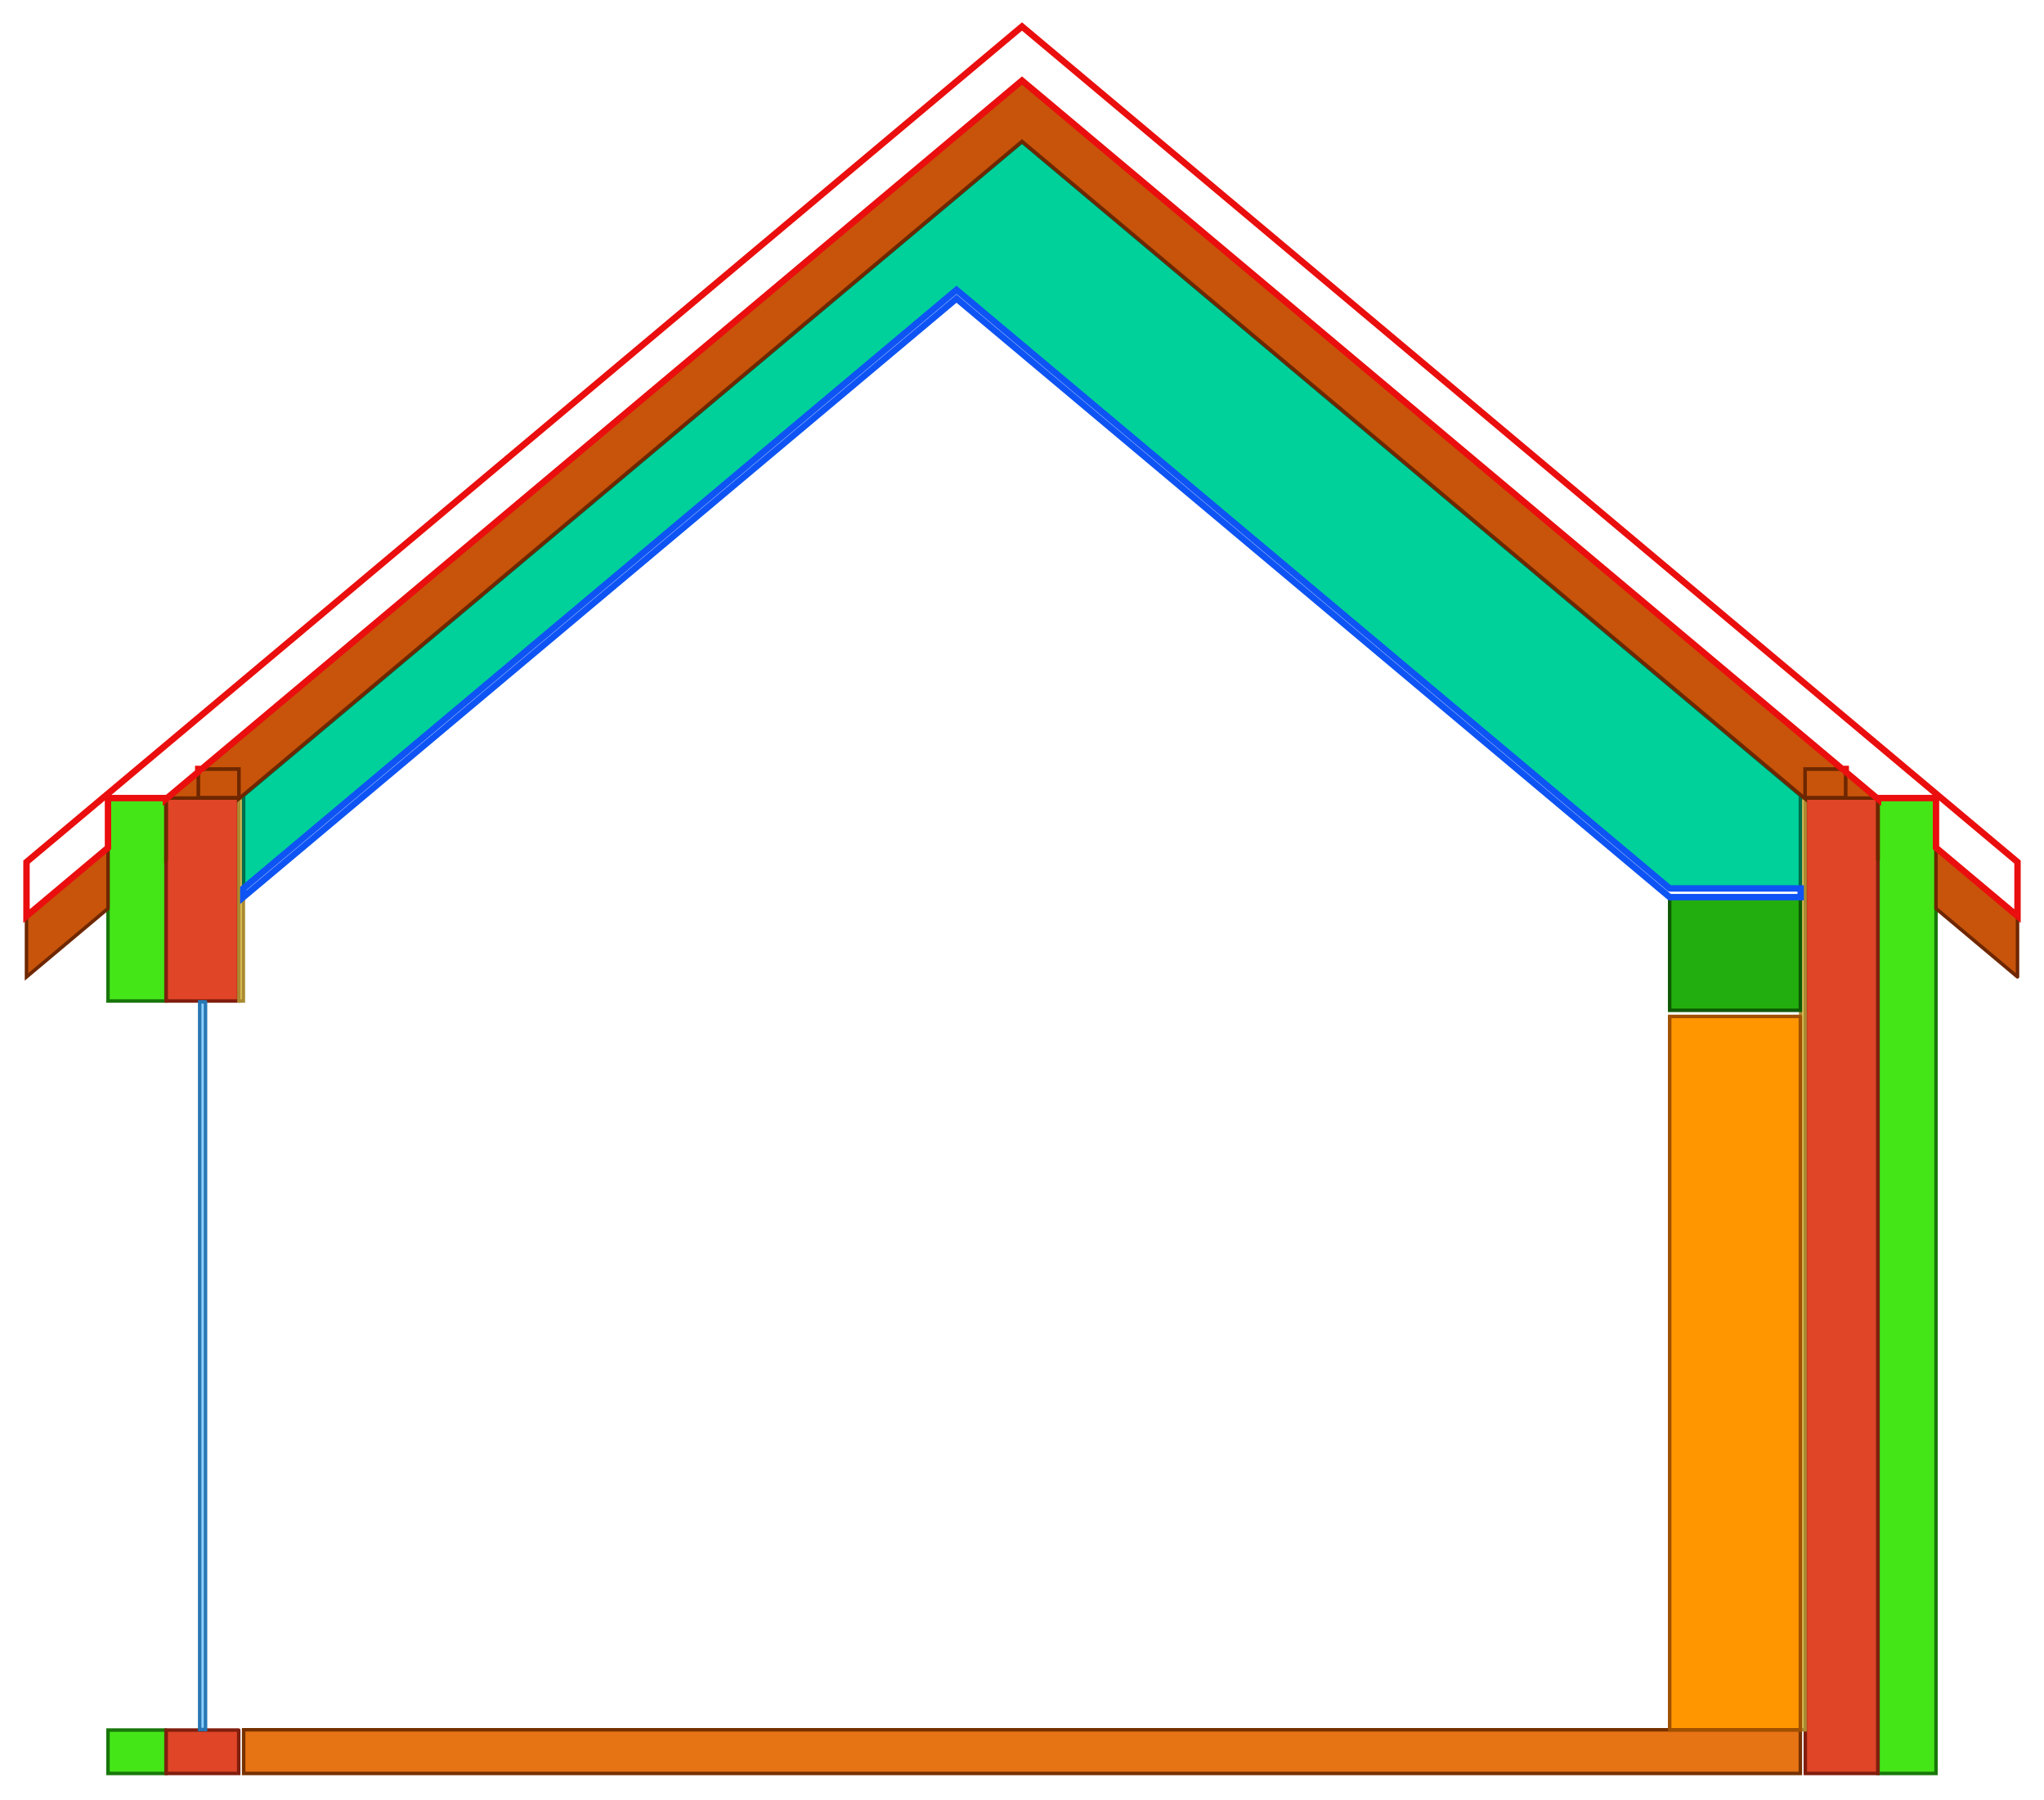
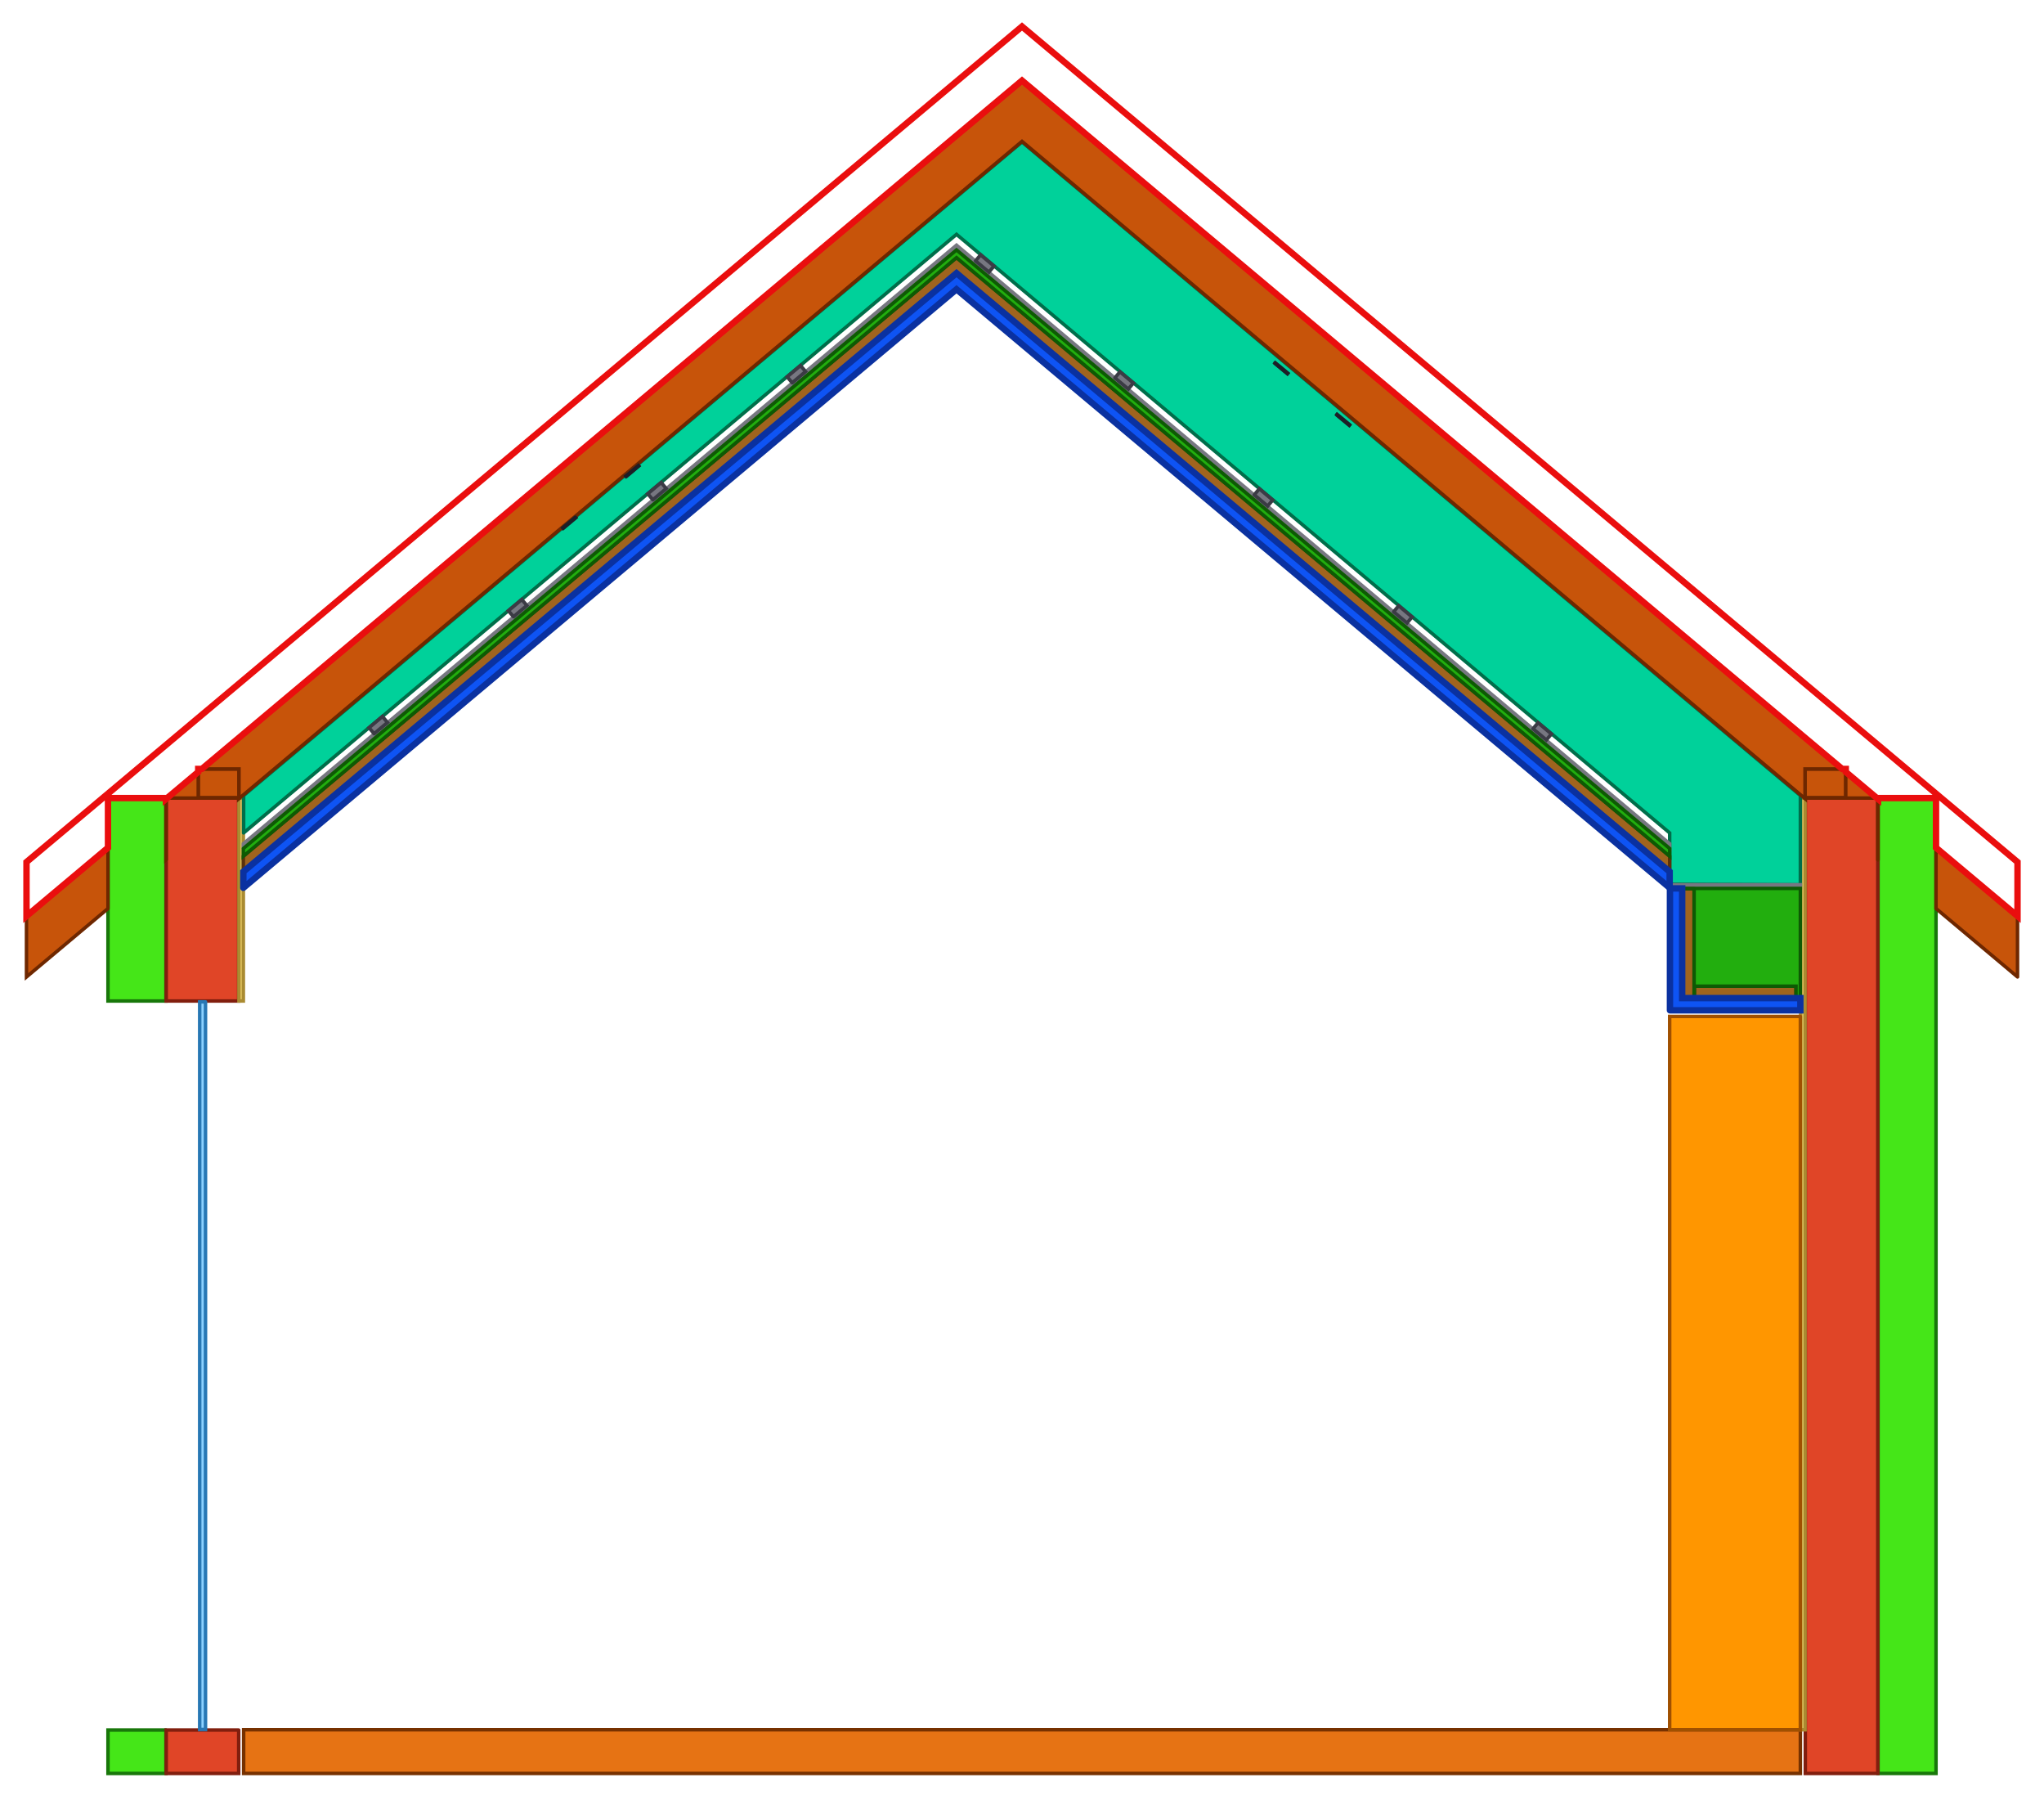
<svg xmlns="http://www.w3.org/2000/svg" width="7022.0mm" height="6182.0mm" viewBox="-836.0 -5941.0 7022.0 6182.0" version="1.1">
  <g transform="scale(1,-1)" stroke-linecap="round">
    <g fill="rgb(230,115,20)" stroke="rgb(119,49,0)" stroke-width="12.0" id="podlaha">
      <path d="M 5349.0,0.0 L 1.0,0.0 L 1.0,-150.0 L 5349.0,-150.0 L 5349.0,0.0" />
    </g>
    <g fill="rgb(69,230,24)" stroke="rgb(24,119,10)" stroke-width="12.0" id="eps">
      <path d="M -266.0,-1.0 L -465.0,-1.0 L -465.0,-150.0 L -266.0,-150.0 L -266.0,-1.0" />
      <path d="M -266.0,3200.0 L -465.0,3200.0 L -465.0,2503.0 L -266.0,2503.0 L -266.0,3200.0" />
      <path d="M 5815.0,3200.0 L 5616.0,3200.0 L 5616.0,-150.0 L 5815.0,-150.0 L 5815.0,3200.0" />
    </g>
    <g fill="rgb(224,69,39)" stroke="rgb(129,30,14)" stroke-width="12.0" id="zdivo">
      <path d="M -16.0,-1.0 L -265.0,-1.0 L -265.0,-150.0 L -16.0,-150.0 L -16.0,-1.0" />
      <path d="M -16.0,3200.0 L -265.0,3200.0 L -265.0,2503.0 L -16.0,2503.0 L -16.0,3200.0" />
      <path d="M 5615.0,3200.0 L 5366.0,3200.0 L 5366.0,-150.0 L 5615.0,-150.0 L 5615.0,3200.0" />
    </g>
    <g fill="rgb(255,224,119)" stroke="rgb(170,139,49)" stroke-width="12.0" id="omitka">
      <path d="M 0.0,3200.0 L -15.0,3200.0 L -15.0,2503.0 L 0.0,2503.0 L 0.0,3200.0" />
      <path d="M 5365.0,3200.0 L 5350.0,3200.0 L 5350.0,0.0 L 5365.0,0.0 L 5365.0,3200.0" />
    </g>
    <g fill="rgb(0,209,154)" stroke="rgb(0,110,74)" stroke-width="12.0" id="vata">
-       <path d="M 1.0,2891.698 L 2450.0,4947.492 L 4900.0,2891.698 L 5349.0,2891.698 L 5349.0,3208.87 L 2675.0,5453.462 L 1.0,3208.87 L 1.0,2891.698" />
+       <path d="M 1.0,3080.329 L 2450.0,5136.123 L 4900.0,3080.329 L 4900.0,2904.198 L 5349.0,2902.198 L 5349.0,3208.87 L 2675.0,5453.462 L 1.0,3208.87 L 1.0,3080.329 M 1098.658,4126.532 L 1097.372,4128.064 L 1140.706,4164.426 L 1141.992,4162.893 L 1098.658,4126.532 M 1357.127,4342.108 L 1358.413,4340.576 L 1315.079,4304.214 L 1313.793,4305.746 L 1357.127,4342.108 M 3800.699,4481.818 L 3799.413,4480.286 L 3756.08,4516.137 L 3757.366,4517.67 L 3800.699,4481.818 M 3544.802,4694.876 L 3588.135,4659.024 L 3586.849,4657.492 L 3543.516,4693.344 L 3544.802,4694.876" />
    </g>
    <g fill="rgb(255,150,0)" stroke="rgb(160,80,0)" stroke-width="12.0" id="nabytek">
      <path d="M 5349.0,2450.0 L 4900.0,2450.0 L 4900.0,0.0 L 5349.0,0.0 L 5349.0,2450.0" />
+     </g>
+     <g fill="rgb(230,230,234)" stroke="rgb(119,119,129)" stroke-width="12.0" id="sdk">
+       <path d="M 0.0,3028.766 L 2450.0,5084.56 L 4900.0,3028.766 L 4900.0,3043.083 L 2450.0,5098.877 L 0.0,3043.083 L 0.0,3028.766" />
+       <path d="M 4901.0,2891.698 L 5349.0,2891.698 L 5349.0,2902.198 L 4901.0,2902.198 L 4901.0,2891.698" />
    </g>
    <g fill="rgb(199,84,10)" stroke="rgb(110,39,0)" stroke-width="12.0" id="pozednice">
      <path d="M -15.0,3300.0 L -155.0,3300.0 L -155.0,3201.0 L -15.0,3201.0 L -15.0,3300.0" />
      <path d="M 5505.0,3300.0 L 5365.0,3300.0 L 5365.0,3201.0 L 5505.0,3201.0 L 5505.0,3300.0" />
    </g>
    <g fill="rgb(199,84,10)" stroke="rgb(110,39,0)" stroke-width="12.0" id="krov">
+       <path d="M 5490.311,3300.0 L 2675.0,5662.327 L -140.311,3300.0 L -15.0,3300.0 L -15.0,3201.0 L -155.0,3201.0 L -155.0,3287.675 L -259.487,3200.0 L -16.0,3200.0 L -16.0,3197.444 L -15.0,3198.284 L -15.0,3200.0 L -12.954,3200.0 L 2675.0,5455.462 L 5362.954,3200.0 L 5365.0,3200.0 L 5365.0,3198.284 L 5366.0,3197.444 L 5366.0,3200.0 L 5609.487,3200.0 L 5505.0,3287.675 L 5505.0,3201.0 L 5365.0,3201.0 L 5365.0,3300.0 L 5490.311,3300.0" />
      <path d="M 6095.0,2585.741 L 6095.0,2792.606 L 5815.0,3027.554 L 5815.0,2820.689 L 6095.0,2585.741" />
-       <path d="M 5490.311,3300.0 L 2675.0,5662.327 L -140.311,3300.0 L -15.0,3300.0 L -15.0,3201.0 L -155.0,3201.0 L -155.0,3287.675 L -259.487,3200.0 L -16.0,3200.0 L -16.0,3197.444 L -15.0,3198.284 L -15.0,3200.0 L -12.954,3200.0 L 2675.0,5455.462 L 5362.954,3200.0 L 5365.0,3200.0 L 5365.0,3198.284 L 5366.0,3197.444 L 5366.0,3200.0 L 5609.487,3200.0 L 5505.0,3287.675 L 5505.0,3201.0 L 5365.0,3201.0 L 5365.0,3300.0 L 5490.311,3300.0" />
-       <path d="M -265.0,2988.509 L -265.0,3195.374 L -266.0,3194.535 L -266.0,2987.67 L -265.0,2988.509" />
      <path d="M 5616.0,2987.67 L 5616.0,3194.535 L 5615.0,3195.374 L 5615.0,2988.509 L 5616.0,2987.67" />
      <path d="M -465.0,2820.689 L -465.0,3027.554 L -745.0,2792.606 L -745.0,2585.741 L -465.0,2820.689" />
+       <path d="M -265.0,2988.509 L -265.0,3195.374 L -266.0,3194.535 L -266.0,2987.67 L -265.0,2988.509" />
    </g>
-     <g fill="rgb(34,174,14)" stroke="rgb(14,90,4)" stroke-width="12.0" id="soffit">
-       <path d="M 5349.0,2858.698 L 4900.0,2858.698 L 4900.0,2471.0 L 5349.0,2471.0 L 5349.0,2858.698" />
+     <g fill="rgb(160,100,30)" stroke="rgb(90,49,10)" stroke-width="12.0" id="dreveny_rost">
+       <path d="M 0.0,2948.136 L 2450.0,5003.93 L 4900.0,2948.136 L 4900.0,3000.352 L 2450.0,5056.146 L -0.0,3000.352 L 0.0,2948.136" />
+       <path d="M 4984.0,2888.698 L 4945.0,2888.698 L 4945.0,2515.0 L 4984.0,2515.0 L 4984.0,2888.698" />
+       <path d="M 5334.0,2554.0 L 4985.0,2554.0 L 4985.0,2515.0 L 5334.0,2515.0 L 5334.0,2554.0" />
+     </g>
+     <g fill="rgb(119,119,129)" stroke="rgb(59,59,69)" stroke-width="12.0" id="cd">
+       <path d="M 449.213,3421.018 L 495.176,3459.585 L 477.82,3480.268 L 431.858,3441.701 L 449.213,3421.018" />
+       <path d="M 927.991,3822.76 L 973.953,3861.327 L 956.598,3882.01 L 910.635,3843.443 L 927.991,3822.76" />
+       <path d="M 1406.768,4224.502 L 1452.731,4263.069 L 1435.376,4283.753 L 1389.413,4245.185 L 1406.768,4224.502" />
+       <path d="M 1885.546,4626.244 L 1931.509,4664.812 L 1914.154,4685.495 L 1868.191,4646.928 L 1885.546,4626.244" />
+       <path d="M 2515.379,5045.018 L 2561.342,5006.451 L 2578.697,5027.134 L 2532.734,5065.701 L 2515.379,5045.018" />
+       <path d="M 2994.157,4643.276 L 3040.12,4604.708 L 3057.475,4625.392 L 3011.512,4663.959 L 2994.157,4643.276" />
+       <path d="M 3472.935,4241.533 L 3518.897,4202.966 L 3536.253,4223.649 L 3490.29,4262.217 L 3472.935,4241.533" />
+       <path d="M 3951.712,3839.791 L 3997.675,3801.224 L 4015.03,3821.907 L 3969.068,3860.474 L 3951.712,3839.791" />
+       <path d="M 4430.49,3438.049 L 4476.453,3399.482 L 4493.808,3420.165 L 4447.845,3458.732 L 4430.49,3438.049" />
+     </g>
+     <g fill="rgb(69,69,80)" stroke="rgb(30,30,39)" stroke-width="12.0" id="paska">
+       <path d="M 1140.706,4164.426 L 1097.372,4128.064 L 1098.658,4126.532 L 1141.992,4162.893 L 1140.706,4164.426" />
+       <path d="M 1315.079,4304.214 L 1358.413,4340.576 L 1357.127,4342.108 L 1313.793,4305.746 L 1315.079,4304.214" />
+       <path d="M 3543.516,4693.344 L 3586.849,4657.492 L 3588.135,4659.024 L 3544.802,4694.876 L 3543.516,4693.344" />
+       <path d="M 3756.08,4516.137 L 3799.413,4480.286 L 3800.699,4481.818 L 3757.366,4517.67 L 3756.08,4516.137" />
+     </g>
+     <g fill="rgb(34,174,14)" stroke="rgb(14,90,4)" stroke-width="12.0" id="NaturHeld Flex 50">
+       <path d="M 0.0,3026.766 L 0.0,3000.352 L 2450.0,5056.146 L 4900.0,3000.352 L 4900.0,3026.766 L 2450.0,5082.56 L 0.0,3026.766" />
+       <path d="M 5334.0,2515.0 L 5349.0,2515.0 L 5349.0,2889.698 L 4945.0,2889.698 L 4945.0,2888.698 L 4984.0,2888.698 L 4984.0,2515.0 L 4985.0,2515.0 L 4985.0,2554.0 L 5334.0,2554.0 L 5334.0,2515.0" />
    </g>
    <g fill="rgb(139,209,255)" stroke="rgb(39,119,180)" stroke-width="12.0" id="sklo">
      <path d="M -130.0,2500.0 L -150.0,2500.0 L -150.0,1.0 L -130.0,1.0 L -130.0,2500.0" />
    </g>
-     <g fill="none" stroke="rgb(14,84,244)" stroke-width="22.0" id="podhled">
-       <path d="M 4900.0,2889.698 L 2450.0,4945.492 L -0.0,2889.698 L 0.0,2859.698 L 2450.0,4915.492 L 4900.0,2859.698 L 5350.0,2859.698 L 5350.0,2889.698 L 4900.0,2889.698" />
+     <g fill="rgb(14,84,244)" stroke="rgb(10,49,160)" stroke-width="22.0" id="NaturHeld 140">
+       <path d="M -0.0,2891.698 L 2450.0,4947.492 L 4900.0,2891.698 L 4900.0,2947.136 L 2450.0,5002.93 L 0.0,2947.136 L 0.0,2891.698" />
+       <path d="M 4901.0,2471.0 L 5349.0,2471.0 L 5349.0,2513.0 L 4943.0,2513.0 L 4943.0,2889.698 L 4901.0,2889.698 L 4901.0,2471.0" />
    </g>
    <g fill="none" stroke="rgb(234,14,14)" stroke-width="22.0" id="krytina">
      <path d="M -142.695,3300.0 L 2675.0,5664.327 L 5492.695,3300.0 L 5505.0,3300.0 L 5505.0,3289.675 L 5611.87,3200.0 L 5615.0,3200.0 L 5615.0,3197.374 L 5616.0,3196.535 L 5616.0,3200.0 L 5815.0,3200.0 L 5815.0,3029.554 L 6095.0,2794.606 L 6095.0,2980.279 L 2675.0,5850.0 L -745.0,2980.279 L -745.0,2794.606 L -465.0,3029.554 L -465.0,3200.0 L -266.0,3200.0 L -266.0,3196.535 L -265.0,3197.374 L -265.0,3200.0 L -261.87,3200.0 L -155.0,3289.675 L -155.0,3300.0 L -142.695,3300.0" />
    </g>
  </g>
</svg>
